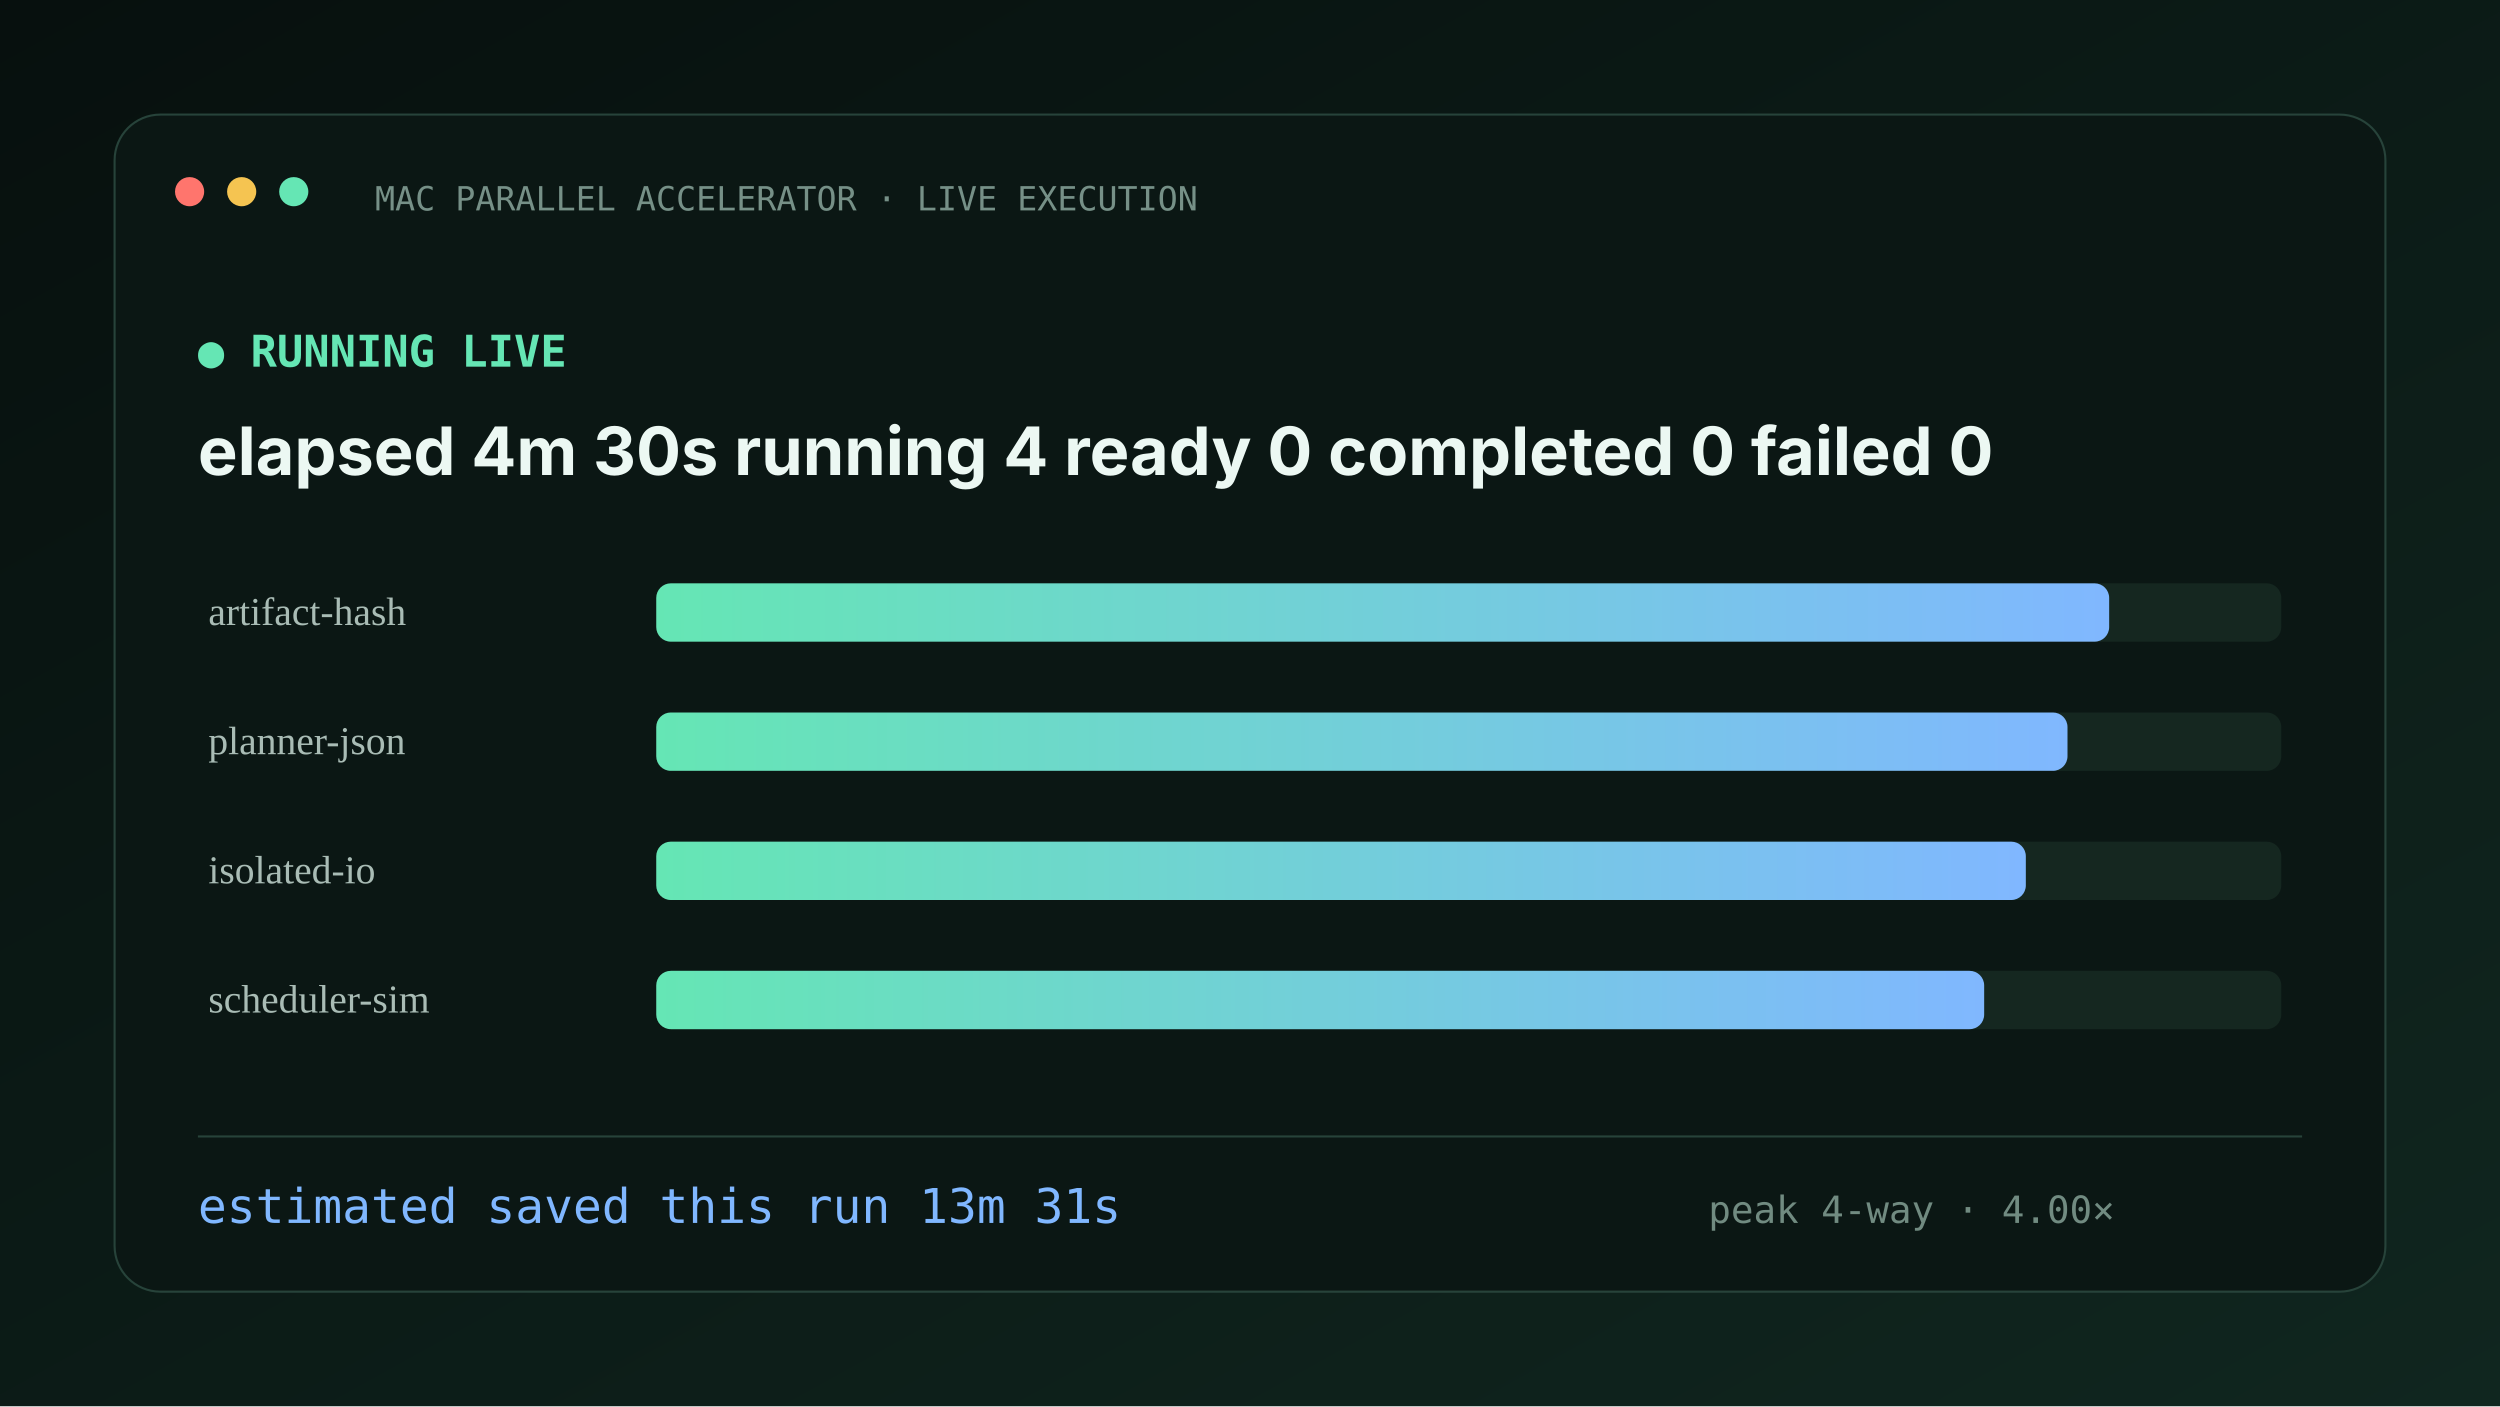
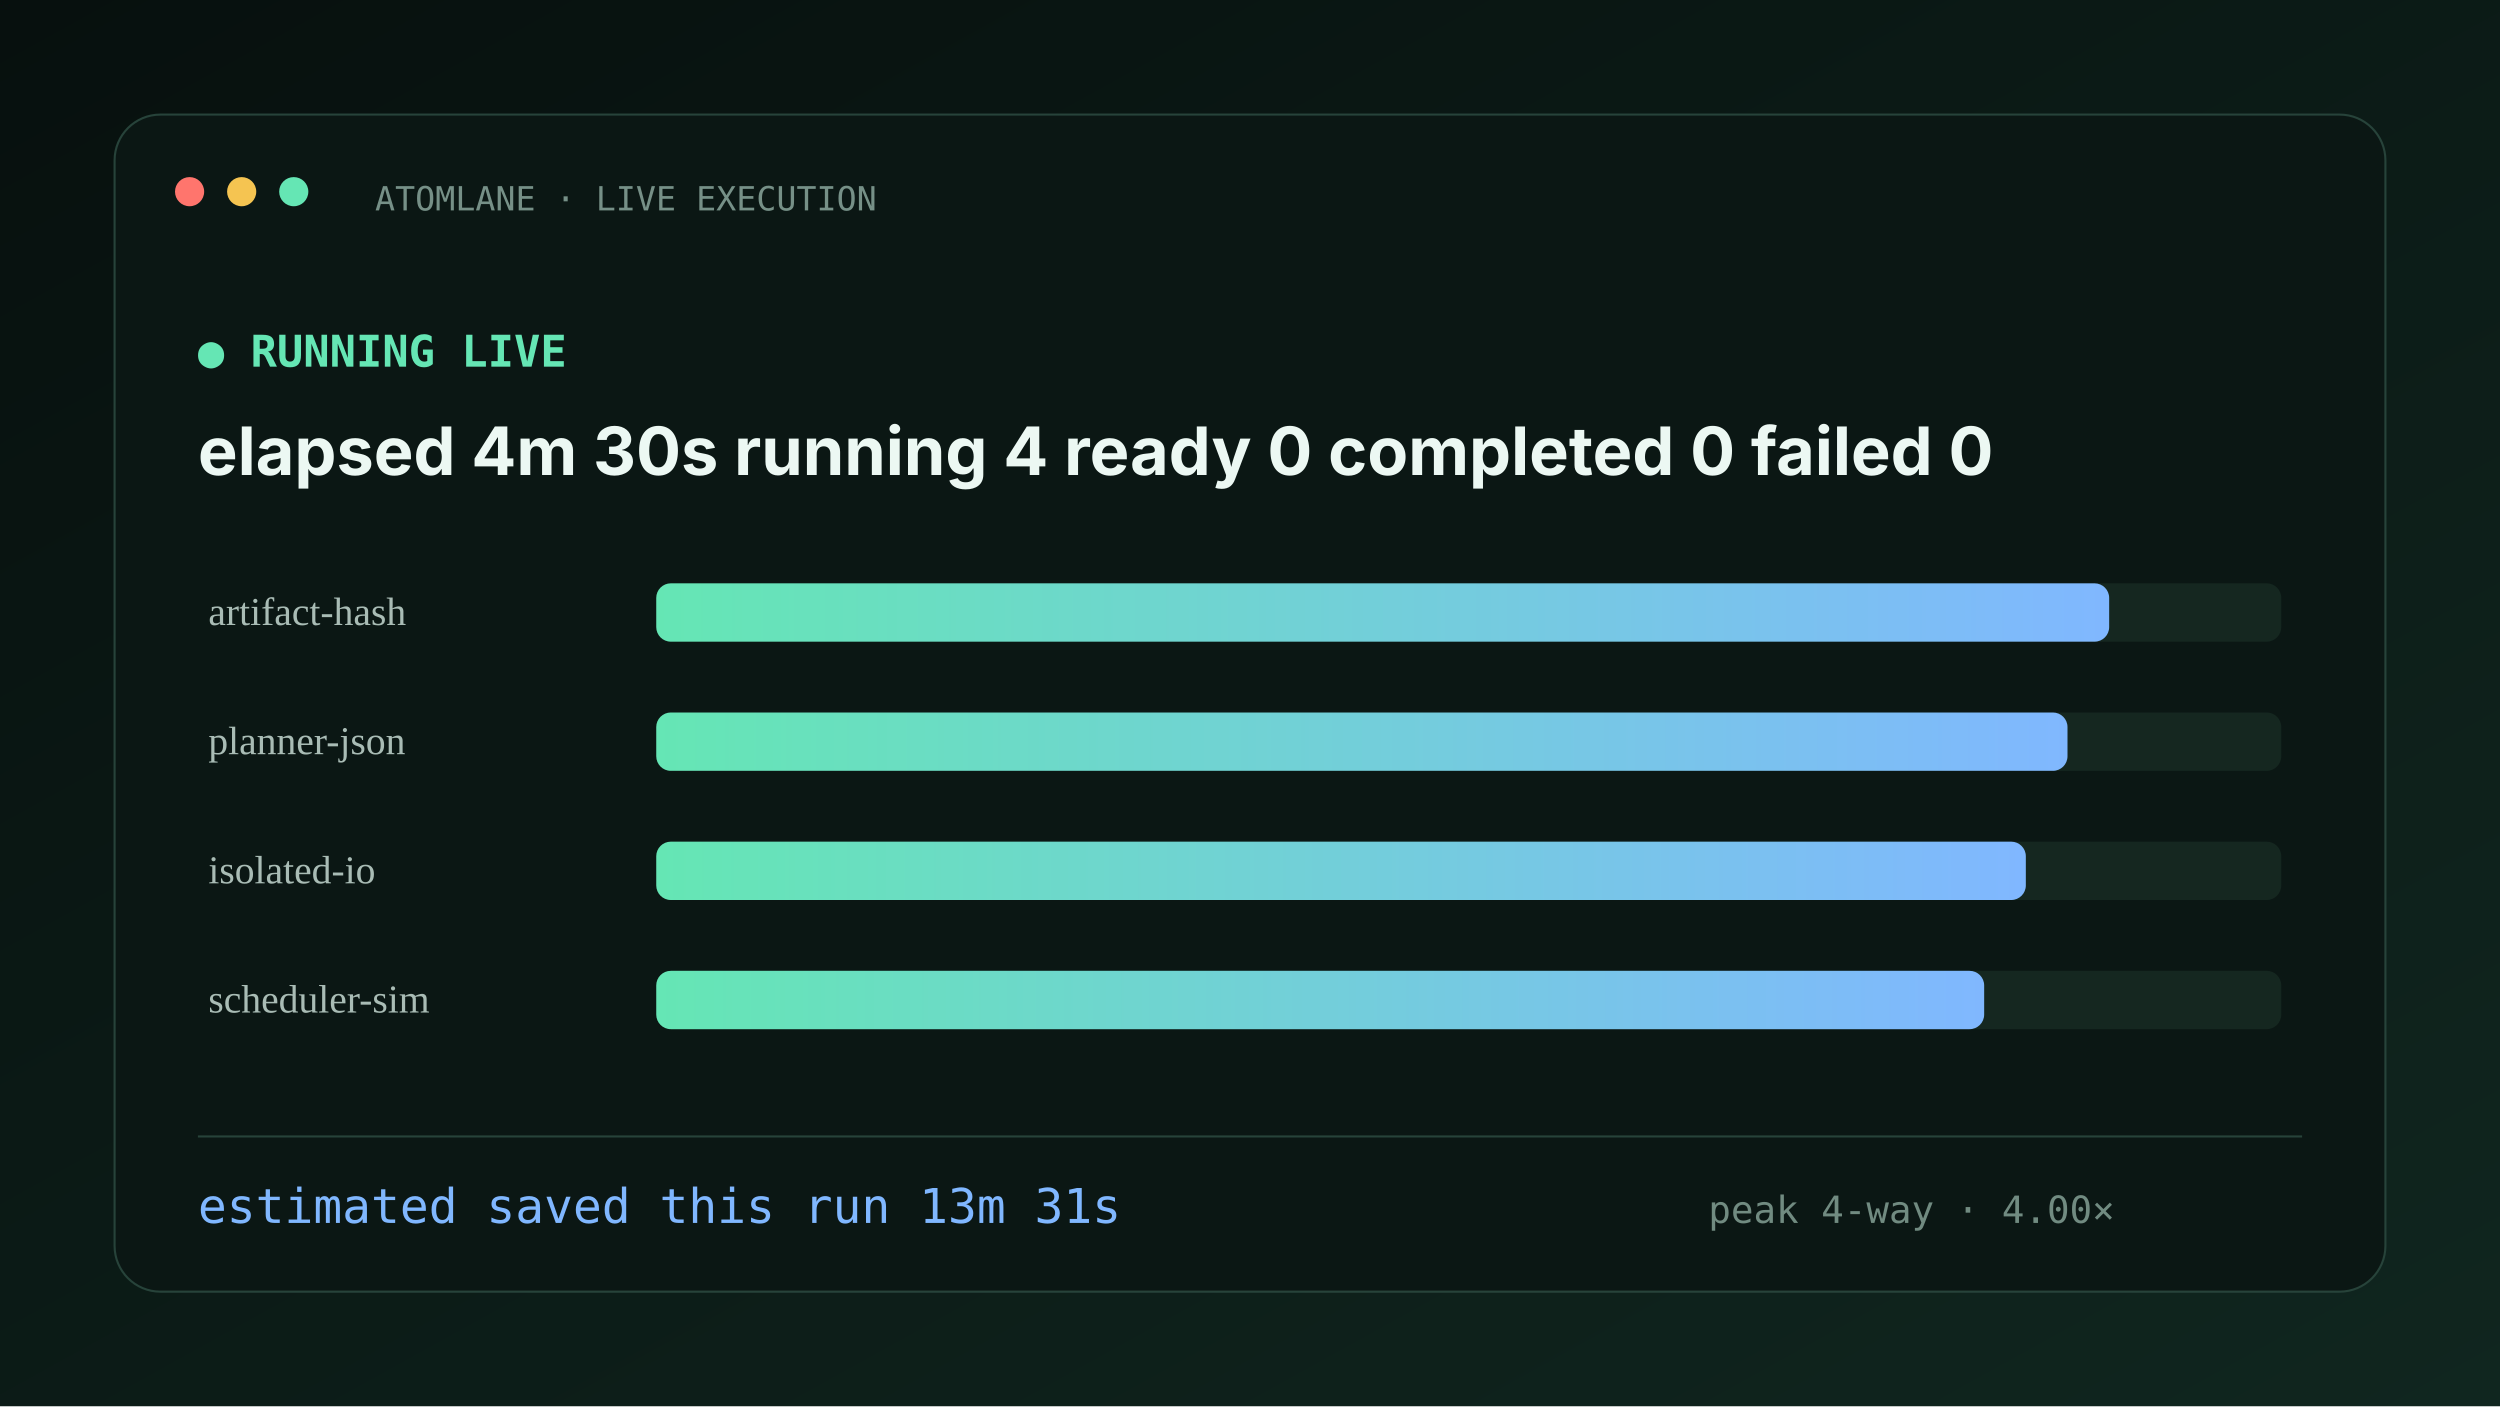
<svg xmlns="http://www.w3.org/2000/svg" width="1200" height="675" viewBox="0 0 1200 675">
  <defs>
    <linearGradient id="bg" x1="0" y1="0" x2="1" y2="1">
      <stop stop-color="#07100e" />
      <stop offset="1" stop-color="#10261f" />
    </linearGradient>
    <linearGradient id="accent">
      <stop stop-color="#65e6b4" />
      <stop offset="1" stop-color="#80b7ff" />
    </linearGradient>
  </defs>
  <rect width="1200" height="675" fill="url(#bg)" />
  <rect x="55" y="55" width="1090" height="565" rx="22" fill="#0b1714" stroke="#27433a" />
  <circle cx="91" cy="92" r="7" fill="#ff756d" />
  <circle cx="116" cy="92" r="7" fill="#f5c451" />
  <circle cx="141" cy="92" r="7" fill="#65e6b4" />
-   <text x="180" y="101" fill="#769087" font-family="ui-monospace,SFMono-Regular,Menlo,monospace" font-size="16">MAC PARALLEL ACCELERATOR · LIVE EXECUTION</text>
+   <text x="180" y="101" fill="#769087" font-family="ui-monospace,SFMono-Regular,Menlo,monospace" font-size="16">ATOMLANE · LIVE EXECUTION</text>
  <text x="95" y="176" fill="#65e6b4" font-family="ui-monospace,SFMono-Regular,Menlo,monospace" font-size="21" font-weight="700">● RUNNING LIVE</text>
  <text x="95" y="228" fill="#ecf8f3" font-family="-apple-system,BlinkMacSystemFont,Segoe UI,sans-serif" font-size="32" font-weight="750">elapsed 4m 30s   running 4   ready 0   completed 0   failed 0</text>
  <text x="100" y="300" fill="#a9bcb5" font-size="19">artifact-hash</text>
  <rect x="315" y="280" width="780" height="28" rx="7" fill="#152720" />
  <rect x="315" y="280" width="697.4" height="28" rx="7" fill="url(#accent)" />
  <text x="100" y="362" fill="#a9bcb5" font-size="19">planner-json</text>
  <rect x="315" y="342" width="780" height="28" rx="7" fill="#152720" />
  <rect x="315" y="342" width="677.4" height="28" rx="7" fill="url(#accent)" />
  <text x="100" y="424" fill="#a9bcb5" font-size="19">isolated-io</text>
  <rect x="315" y="404" width="780" height="28" rx="7" fill="#152720" />
  <rect x="315" y="404" width="657.4" height="28" rx="7" fill="url(#accent)" />
  <text x="100" y="486" fill="#a9bcb5" font-size="19">scheduler-sim</text>
  <rect x="315" y="466" width="780" height="28" rx="7" fill="#152720" />
  <rect x="315" y="466" width="637.4" height="28" rx="7" fill="url(#accent)" />
  <rect x="95" y="545" width="1010" height="1" fill="#27433a" />
  <text x="95" y="587" fill="#80b7ff" font-family="ui-monospace,SFMono-Regular,Menlo,monospace" font-size="23">estimated saved this run  13m 31s</text>
  <text x="820" y="587" fill="#718b81" font-family="ui-monospace,SFMono-Regular,Menlo,monospace" font-size="18">peak 4-way · 4.00×</text>
</svg>
